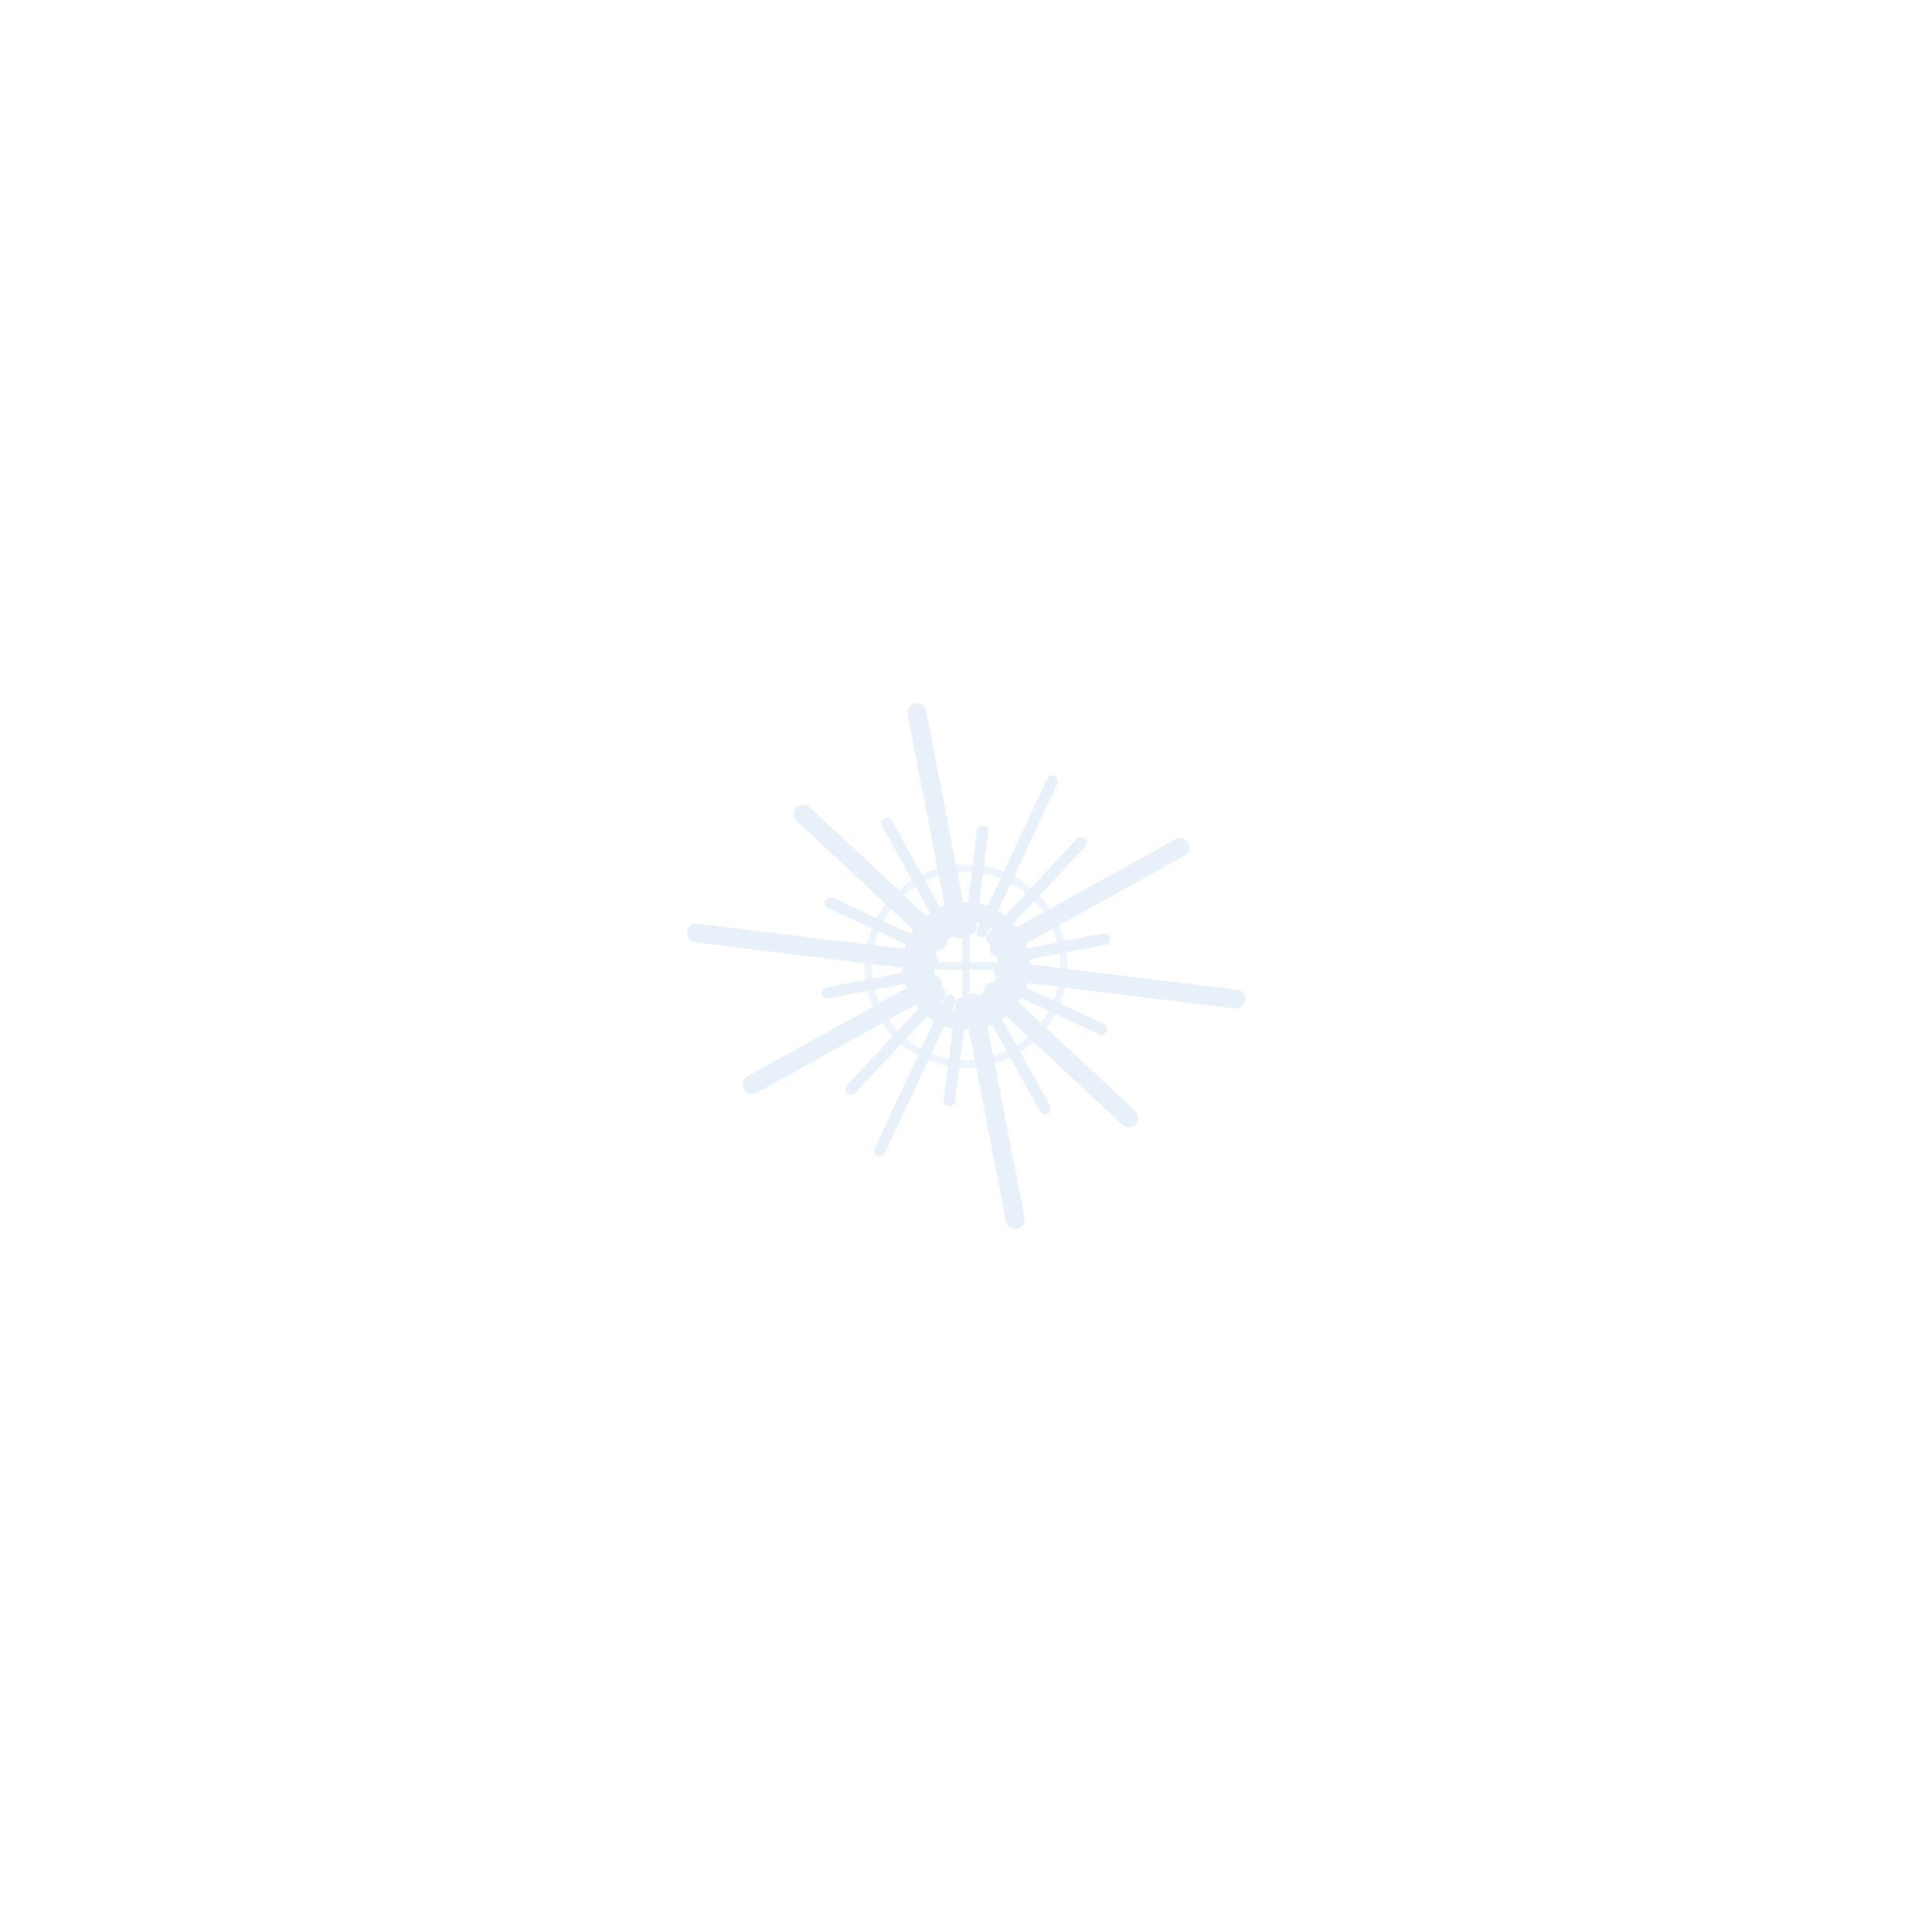
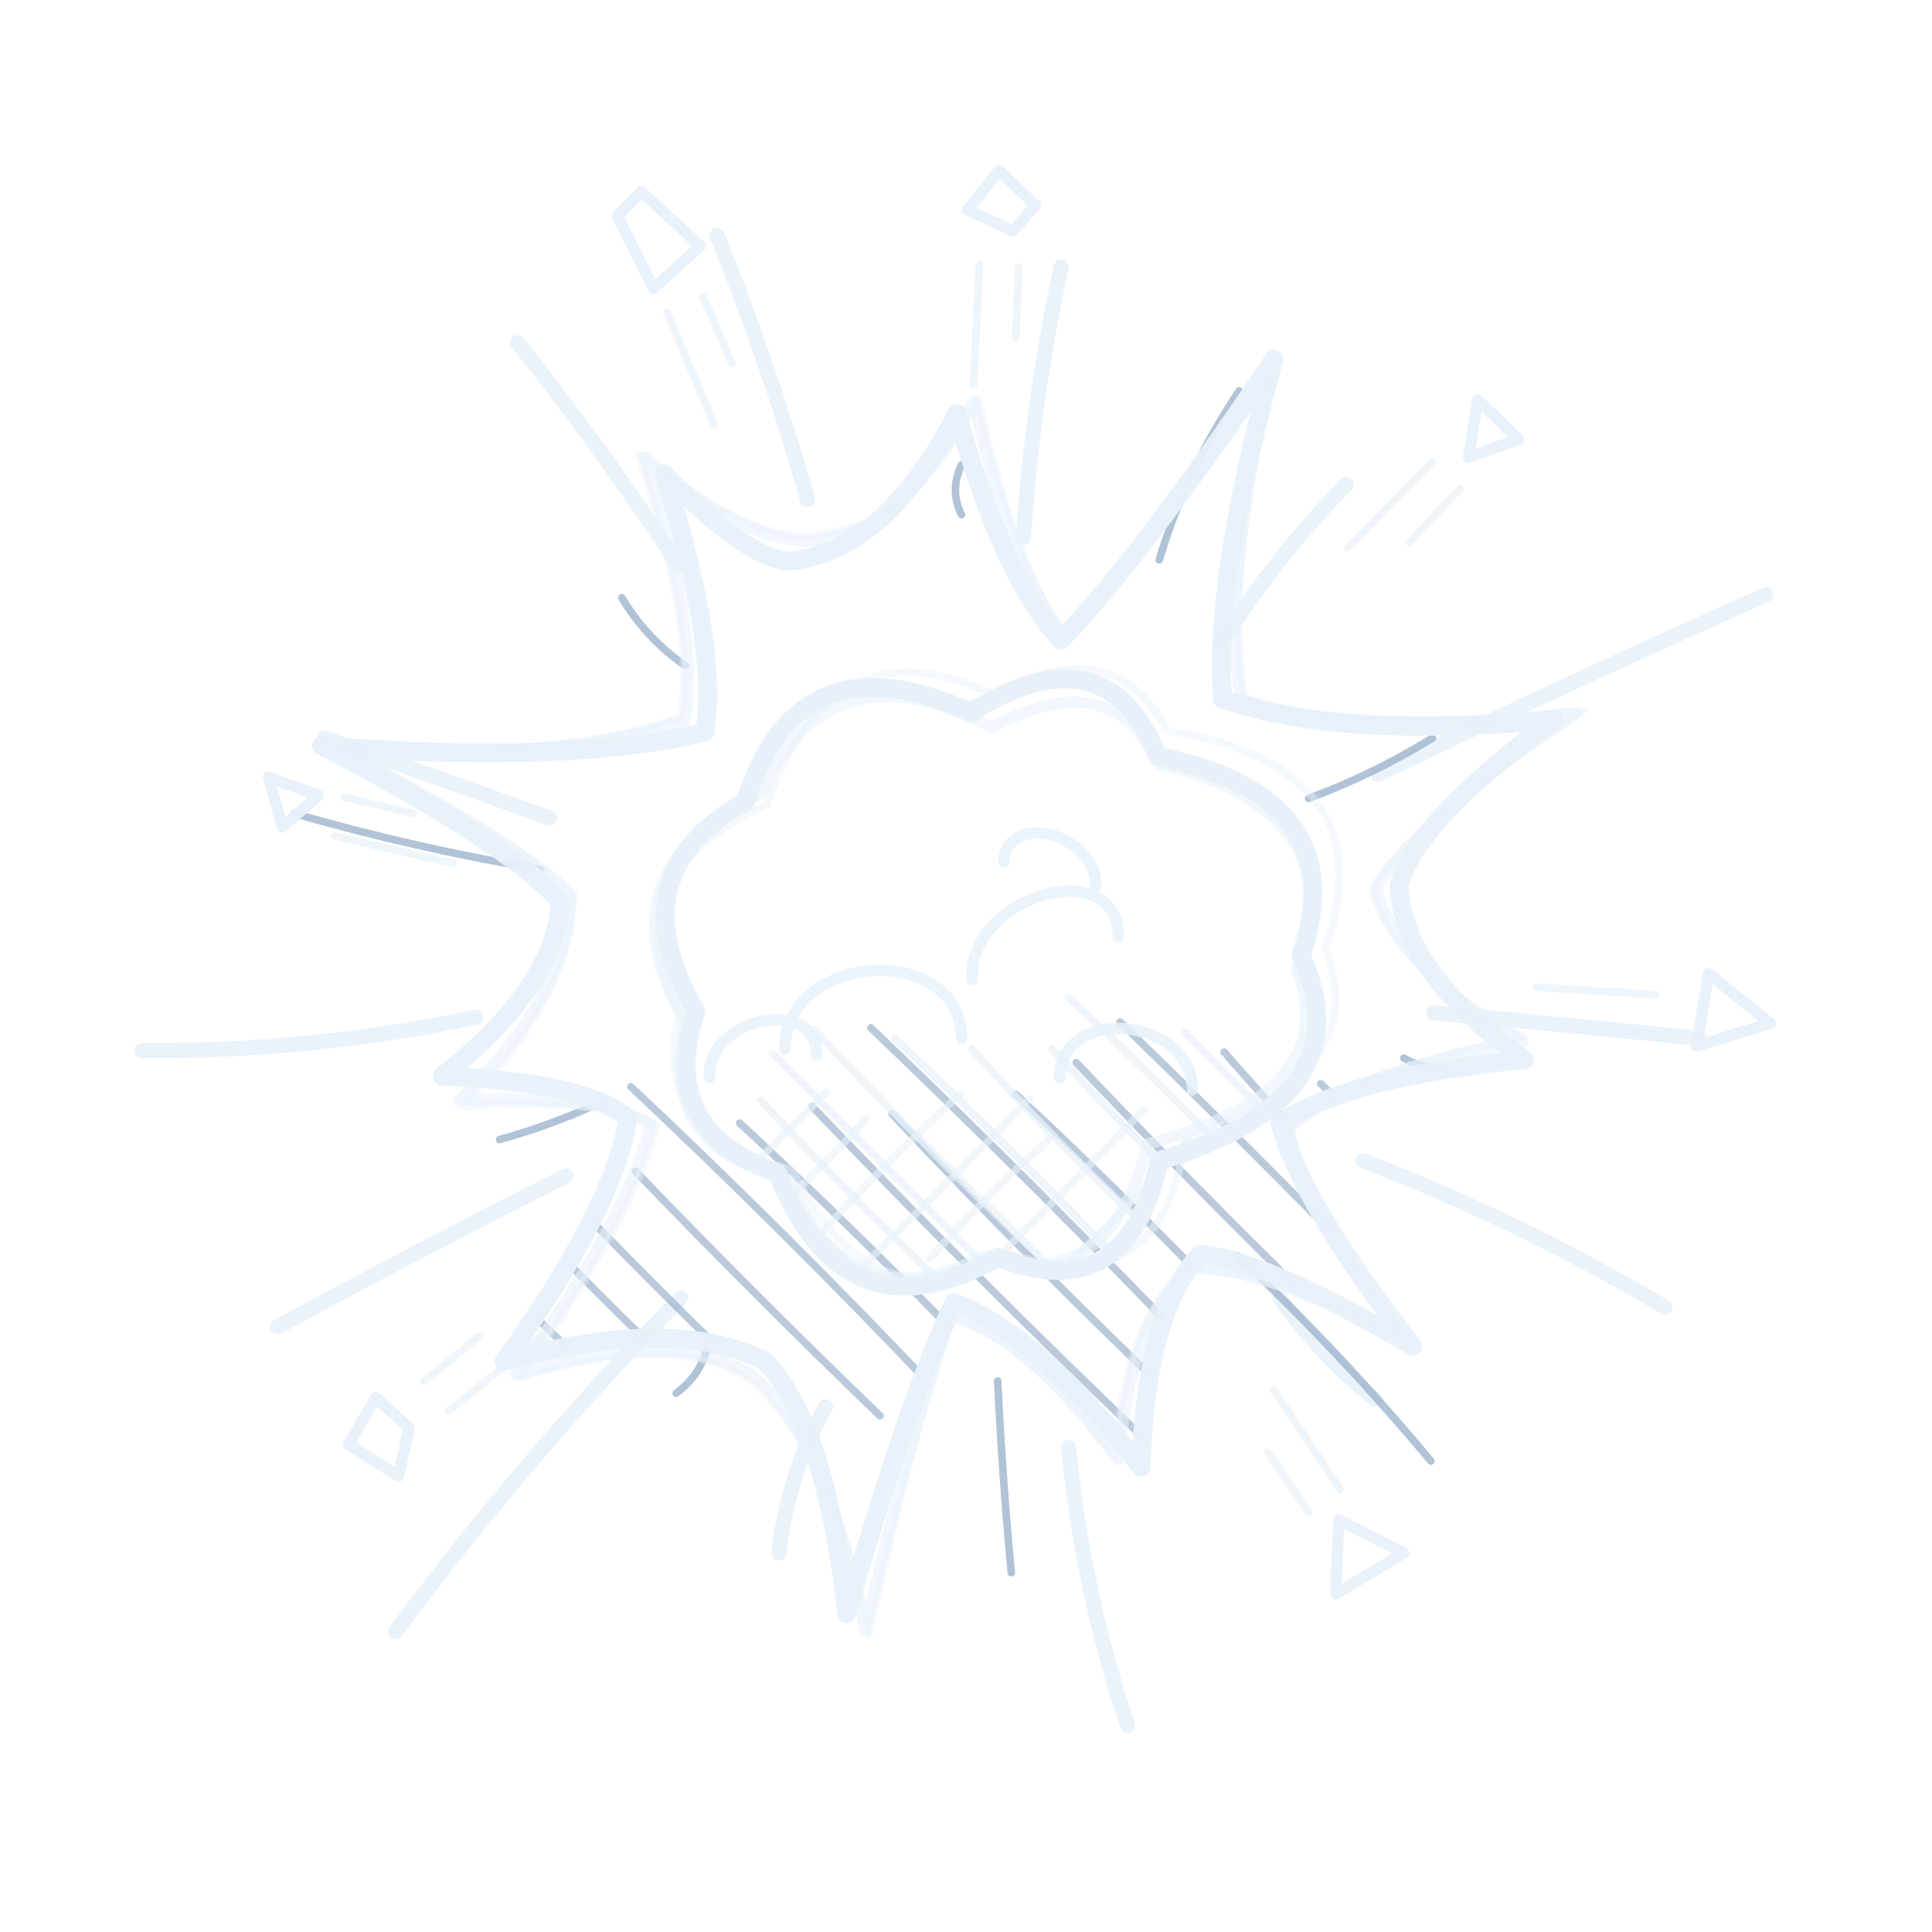
<svg xmlns="http://www.w3.org/2000/svg" width="128" height="128" viewBox="0 0 128 128">
  <defs>
-     <path id="shard" d="M -1.6 -3.2 L 2.4 -0.6 L 1.2 3 L -2.2 1.2 Z" stroke="#E8F1FA" stroke-width="0.6" />
+     <clipPath id="starc">
+       <path d="M 101 70.2 Q 89.5 71.3 84.8 74.4 Q 86.2 79.7 93.6 89.2 Q 83.9 83.5 79.5 83.1 Q 75.9 87 75.6 97.2 Q 68.8 88.4 63.2 86.3 Q 60.2 92.7 56.1 106.9 Q 54.7 94.4 50.7 90.2 Q 44.7 87.1 33.4 90.2 Q 40.7 80 41.6 74.1 Q 38.9 71.7 29.3 71.3 Q 36.9 65.3 37.1 59.7 Q 33.4 55.7 21.3 49.4 Q 37.6 50.7 46.7 48.5 Q 47.6 42.8 44 31.4 Q 50.3 37.8 52.9 37.1 Q 58.9 36.1 63.4 27.4 Q 66.5 38.4 70.3 42.4 Q 75.7 36.8 84.4 23.8 Q 80.4 38.5 81 46.3 Q 88.6 49 102.9 47.7 Q 93.7 54.5 92.7 58.7 Q 92.9 64.4 101 70.2 Z" />
+     </clipPath>
+     <clipPath id="corec">
+       <path d="M 86.2 63.3 Q 90.3 72.7 76.8 76.9 Q 74.5 86.3 66.1 83.3 Q 56.1 88.6 51.5 77.7 Q 42.8 75.2 46.1 67 Q 40.3 57.8 49.4 53.1 Q 53 42.3 64.3 47.2 Q 73.1 42.1 76.7 50.1 Q 89.6 52.9 86.2 63.3 Z" />
+     </clipPath>
  </defs>
-   <g id="burst" fill="none" stroke-linecap="round" stroke-linejoin="round">
-     <line x1="64" y1="64" x2="67.5" y2="64" stroke="#E8F1FA" stroke-width="0.5" opacity="0.9" />
-     <line x1="64" y1="64" x2="64" y2="67.5" stroke="#E8F1FA" stroke-width="0.5" opacity="0.9" />
-     <line x1="64" y1="64" x2="60.5" y2="64" stroke="#E8F1FA" stroke-width="0.5" opacity="0.9" />
-     <line x1="64" y1="64" x2="64" y2="60.5" stroke="#E8F1FA" stroke-width="0.5" opacity="0.9" />
-     <circle cx="64" cy="64" r="3.6" stroke="#E8F1FA" stroke-width="1.25" />
-     <circle cx="64" cy="64" r="6.48" stroke="#E8F1FA" stroke-width="0.5" opacity="0.8" />
-     <line x1="66.48" y1="64.3" x2="81.87" y2="66.19" stroke="#E8F1FA" stroke-width="1.25" />
-     <line x1="66.27" y1="65.06" x2="72.97" y2="68.18" stroke="#E8F1FA" stroke-width="0.75" />
-     <line x1="65.83" y1="65.7" x2="74.79" y2="74.07" stroke="#E8F1FA" stroke-width="1.25" />
-     <line x1="65.21" y1="66.19" x2="69.24" y2="73.45" stroke="#E8F1FA" stroke-width="0.75" />
-     <line x1="64.48" y1="66.45" x2="67.26" y2="80.79" stroke="#E8F1FA" stroke-width="1.25" />
-     <line x1="63.7" y1="66.48" x2="62.9" y2="72.93" stroke="#E8F1FA" stroke-width="0.75" />
-     <line x1="62.94" y1="66.27" x2="58.29" y2="76.24" stroke="#E8F1FA" stroke-width="0.75" />
-     <line x1="62.3" y1="65.83" x2="56.39" y2="72.16" stroke="#E8F1FA" stroke-width="0.75" />
-     <line x1="61.81" y1="65.21" x2="49.83" y2="71.85" stroke="#E8F1FA" stroke-width="1.25" />
-     <line x1="61.55" y1="64.48" x2="54.81" y2="65.79" stroke="#E8F1FA" stroke-width="0.75" />
-     <line x1="61.52" y1="63.7" x2="46.13" y2="61.81" stroke="#E8F1FA" stroke-width="1.25" />
-     <line x1="61.73" y1="62.94" x2="55.03" y2="59.82" stroke="#E8F1FA" stroke-width="0.75" />
-     <line x1="62.17" y1="62.3" x2="53.21" y2="53.93" stroke="#E8F1FA" stroke-width="1.25" />
-     <line x1="62.79" y1="61.81" x2="58.76" y2="54.55" stroke="#E8F1FA" stroke-width="0.75" />
-     <line x1="63.52" y1="61.55" x2="60.74" y2="47.21" stroke="#E8F1FA" stroke-width="1.25" />
-     <line x1="64.3" y1="61.52" x2="65.1" y2="55.07" stroke="#E8F1FA" stroke-width="0.75" />
-     <line x1="65.06" y1="61.73" x2="69.71" y2="51.76" stroke="#E8F1FA" stroke-width="0.75" />
-     <line x1="65.7" y1="62.17" x2="71.61" y2="55.84" stroke="#E8F1FA" stroke-width="0.75" />
-     <line x1="66.19" y1="62.79" x2="78.17" y2="56.15" stroke="#E8F1FA" stroke-width="1.25" />
-     <line x1="66.45" y1="63.52" x2="73.19" y2="62.21" stroke="#E8F1FA" stroke-width="0.75" />
+   <g fill="none" stroke-linecap="round" stroke-linejoin="round">
+     <g id="rays">
+       <path d="M 95 67.1 Q 103.8 67.9 112.6 68.8 M 90.3 76.9 Q 100.7 80.9 110.3 86.6 M 84.8 86 Q 87.5 89.8 91.1 92.7 M 70.8 95.9 Q 71.7 105.3 74.7 114.3 M 54.7 93.2 Q 52.2 97.7 51.6 102.9 M 45.1 86 Q 34.9 96.4 26.2 108.1 M 37.5 77.9 Q 27.8 82.8 18.4 87.9 M 31.5 67.4 Q 20.6 69.7 9.4 69.6 M 36.4 54.2 Q 29 51.5 21.5 48.9 M 45 37.5 Q 40 29.9 34.3 22.7 M 53.5 33.1 Q 51 24.2 47.5 15.6 M 67.8 35.6 Q 68.4 26.6 70.3 17.7 M 80.9 42.6 Q 84.5 36.9 89.2 32.1 M 91.3 51.3 Q 104 45.2 117 39.4" stroke="#E8F1FA" stroke-width="1.0" opacity="0.90" />
+       <path d="M 93 70.1 Q 94.2 70.8 95.6 70.7 M 82 83.2 Q 88.8 89.6 94.8 96.8 M 66.1 91.5 Q 66.4 97.8 67 104.2 M 46.8 89.5 Q 46.3 91.2 44.8 92.3 M 40.1 72.9 Q 36.7 74.5 33.1 75.5 M 35.8 57.6 Q 27.5 56.2 19.5 53.9 M 45.4 44.1 Q 42.8 42.3 41.2 39.6 M 63.7 34.1 Q 62.9 32.5 63.7 30.8 M 76.8 37.1 Q 78.6 31.1 82.1 25.9 M 86.7 52.9 Q 91 51.3 94.9 48.9" stroke="#9DB4CC" stroke-width="0.5" opacity="0.80" />
+     </g>
+     <g id="star_hatch" clip-path="url(#starc)">
+       <path d="M 87.5 71.8 Q 92.6 76.6 97.4 81.7 M 81.1 69.7 Q 86.8 76.3 93.3 82 M 74.2 67.7 Q 84.5 77.7 94.5 88.1 M 71.3 70.4 Q 81 80.6 91.1 90.3 M 67.3 72.5 Q 76.1 80.7 84.3 89.5 M 57.7 68.1 Q 69.1 79 79.9 90.3 M 59.1 73.8 Q 68.4 83.7 78.3 93.1 M 53.8 73.3 Q 64.6 84.6 75.9 95.4 M 49 74.4 Q 59.9 84.5 70 95.4 M 41.8 72 Q 52 81.6 61.7 91.8 M 42.1 77.6 Q 50.1 85.9 58.3 93.8 M 35.1 76.6 Q 43.6 85.6 52.6 94.1 M 32.4 78.3 Q 39.4 85.6 46.7 92.6 M 30 81.6 Q 35.3 87.2 40.8 92.4" stroke="#9DB4CC" stroke-width="0.5" opacity="0.70" />
+     </g>
+     <path d="M 101 70.2 Q 89.5 71.3 84.8 74.4 Q 86.2 79.7 93.6 89.2 Q 83.9 83.5 79.5 83.1 Q 75.9 87 75.6 97.2 Q 68.8 88.4 63.2 86.3 Q 60.2 92.7 56.1 106.9 Q 54.7 94.4 50.7 90.2 Q 44.7 87.1 33.4 90.2 Q 40.7 80 41.6 74.1 Q 38.9 71.7 29.3 71.3 Q 36.9 65.3 37.1 59.7 Q 33.4 55.7 21.3 49.4 Q 37.6 50.7 46.7 48.5 Q 47.6 42.8 44 31.4 Q 50.3 37.8 52.9 37.1 Q 58.9 36.1 63.4 27.4 Q 66.5 38.4 70.3 42.4 Q 75.7 36.8 84.4 23.8 Q 80.4 38.5 81 46.3 Q 88.6 49 102.9 47.7 Q 93.7 54.5 92.7 58.7 Q 92.9 64.4 101 70.2 Z" stroke="#E8F1FA" stroke-width="1.25" opacity="0.95" />
+     <path d="M 100.9 69 Q 89.6 70.9 85.4 74.8 Q 86.3 79.7 93.2 88.9 Q 83.4 83.8 78.8 84 Q 75 87.2 74.1 96.7 Q 68 88.6 63.1 87.1 Q 60.7 93.5 57.3 108 Q 54.8 95.3 49.8 91.1 Q 44.7 87.9 34.2 91.1 Q 41.7 80.5 43.1 74.5 Q 40 72.5 30.4 72.9 Q 37.7 65.9 37.8 59.3 Q 34.1 55.6 22.2 49.5 Q 37.4 50.5 45.4 47.7 Q 46.4 42 42.7 30.3 Q 50.4 36.7 54.5 35.7 Q 60 35.1 64.5 26.6 Q 67.1 37.9 70.5 42.1 Q 75.8 37 84.3 24.6 Q 80.9 38.9 82.2 46.3 Q 89.8 48.8 104.5 47.2 Q 93.8 54.3 91.2 58.8 Q 92.2 63.9 100.9 69 Z" stroke="#E8F1FA" stroke-width="0.75" opacity="0.60" />
+     <path d="M 100.9 68.7 Q 89.7 70.9 85.5 74.8 Q 86.3 79.7 93.2 88.8 Q 83.3 83.8 78.6 84.2 Q 74.7 87.2 73.8 96.6 Q 67.9 88.6 63 87.4 Q 60.8 93.7 57.6 108.2 Q 54.9 95.5 49.6 91.4 Q 44.7 88.1 34.4 91.3 Q 42 80.7 43.5 74.6 Q 40.3 72.7 30.7 73.3 Q 37.9 66 38 59.2 Q 34.3 55.6 22.4 49.6 Q 37.4 50.4 45.1 47.5 Q 46.1 41.8 42.3 30.1 Q 50.4 36.5 54.8 35.3 Q 60.3 34.8 64.8 26.4 Q 67.3 37.8 70.6 42.1 Q 75.8 37.1 84.2 24.8 Q 81.1 39 82.5 46.3 Q 90.1 48.8 104.9 47.1 Q 93.8 54.3 90.9 58.9 Q 92 63.8 100.9 68.7 Z" stroke="#E8F1FA" stroke-width="0.5" opacity="0.40" />
+     <g id="core_hatch" clip-path="url(#corec)">
+       <path d="M 78.5 68.4 Q 82.1 72 85.7 75.6 M 70.8 66.1 Q 77.2 72 83.2 78.4 M 69.7 69.5 Q 75.7 76.1 82.3 82.1 M 64.4 69.5 Q 71.3 77.2 79 84.1 M 59.3 68.8 Q 68.2 77.2 76.6 86.1 M 53.9 68.2 Q 62.6 77.4 71.8 86 M 51.2 69.8 Q 60.2 78.8 69.2 87.8 M 50.4 72.9 Q 57.2 80.2 64.5 87 M 46.1 73.4 Q 51.9 79.8 58.3 85.6 M 43.2 75.1 Q 49 80.8 54.7 86.6 M 43.9 80.9 Q 45.7 82.7 47.5 84.5" stroke="#E8F1FA" stroke-width="0.5" opacity="0.75" />
+       <path d="M 47.7 79.4 Q 51.2 75.9 54.7 72.4 M 50.2 81.2 Q 54 77.9 57.4 74.1 M 54.2 81.9 Q 58.7 77 63.6 72.5 M 56.1 84.9 Q 62.2 79 68.2 72.8 M 61.6 83.4 Q 65.3 79.2 69.5 75.5 M 63.4 85.9 Q 69.7 79.8 75.8 73.5 M 69.2 85.1 Q 74.3 80.6 78.7 75.6 M 74.3 85.4 Q 76.9 82.3 80 79.7" stroke="#E8F1FA" stroke-width="0.5" opacity="0.60" />
+     </g>
+     <path d="M 64.4 64.9 C 64.1 59.3 74.1 56.5 74.1 62.1 M 70.2 71.4 C 70.3 66.5 79 67.4 79 72.2 M 47 71.4 C 46.8 67.4 54.1 65.9 54.1 69.9 M 52 69.5 C 52 63 63.7 62.4 63.7 68.8 M 66.5 57.1 C 66.7 53.7 72.6 55.2 72.6 58.7" stroke="#E8F1FA" stroke-width="0.75" opacity="0.85" />
+     <path d="M 86.2 63.3 Q 90.5 72.8 76.8 76.9 Q 74.7 86.7 66.1 83.3 Q 56 89 51.5 77.7 Q 43.5 74.9 46.1 67 Q 40.8 57.9 49.4 53.1 Q 52.9 42 64.3 47.2 Q 73.3 41.6 76.7 50.1 Q 89.8 52.8 86.2 63.3 Z" stroke="#E8F1FA" stroke-width="1.25" />
+     <path d="M 85.9 64.2 Q 89.1 72.4 76 75.8 Q 73.6 85.9 65.2 83.2 Q 56.3 87.8 52.2 78.1 Q 43.3 75.9 45.5 67.9 Q 39.5 57.8 50.4 52.6 Q 54.9 42.5 65.7 48.2 Q 73.7 43.9 76.7 50.6 Q 89.8 53.7 85.9 64.2 Z" stroke="#E8F1FA" stroke-width="0.75" opacity="0.60" />
+     <path d="M 87.8 62.9 Q 91.1 71 78.5 75.6 Q 77 86.3 66.9 83.1 Q 57.6 88.1 52.5 77.5 Q 43 75.1 45 67.2 Q 40.4 58 50.8 53.3 Q 55.1 41 65.8 46 Q 73.9 41.7 77.3 48.4 Q 92 50.8 87.8 62.9 Z" stroke="#E8F1FA" stroke-width="0.5" opacity="0.45" />
+     <path d="M 117.3 67.8 L 112.4 69.3 L 113.2 64.5 Z M 93 102.9 L 88.5 105.6 L 88.7 100.7 Z M 27.1 94.6 L 26.4 97.8 L 23.1 95.7 L 24.9 92.6 Z M 21.1 52.7 L 18.7 54.8 L 17.8 51.5 Z M 46.4 16.3 L 43.3 19.1 L 40.9 14.3 L 42.5 12.7 Z M 68.6 13.6 L 67.1 15.3 L 64.1 13.9 L 66.2 11.3 Z M 100.6 29.1 L 97.3 30.3 L 97.9 26.5 Z" stroke="#E8F1FA" stroke-width="0.75" opacity="0.95" />
+     <path d="M 109.7 65.9 L 101.8 65.4 M 109.6 68.5 L 104.8 68.2 M 88.8 98.7 L 84.4 92.1 M 86.7 100.2 L 84 96.2 M 29.7 93.5 L 35.9 88.5 M 28.1 91.5 L 31.8 88.5 M 22.2 55.4 L 30 57.2 M 22.8 52.8 L 27.4 53.9 M 44.2 20.7 L 47.3 28.1 M 46.6 19.7 L 48.5 24.1 M 64.9 17.5 L 64.5 25.5 M 67.5 17.7 L 67.3 22.4 M 94.9 30.6 L 89.3 36.3 M 96.7 32.4 L 93.4 35.9" stroke="#E8F1FA" stroke-width="0.5" opacity="0.75" />
  </g>
</svg>
